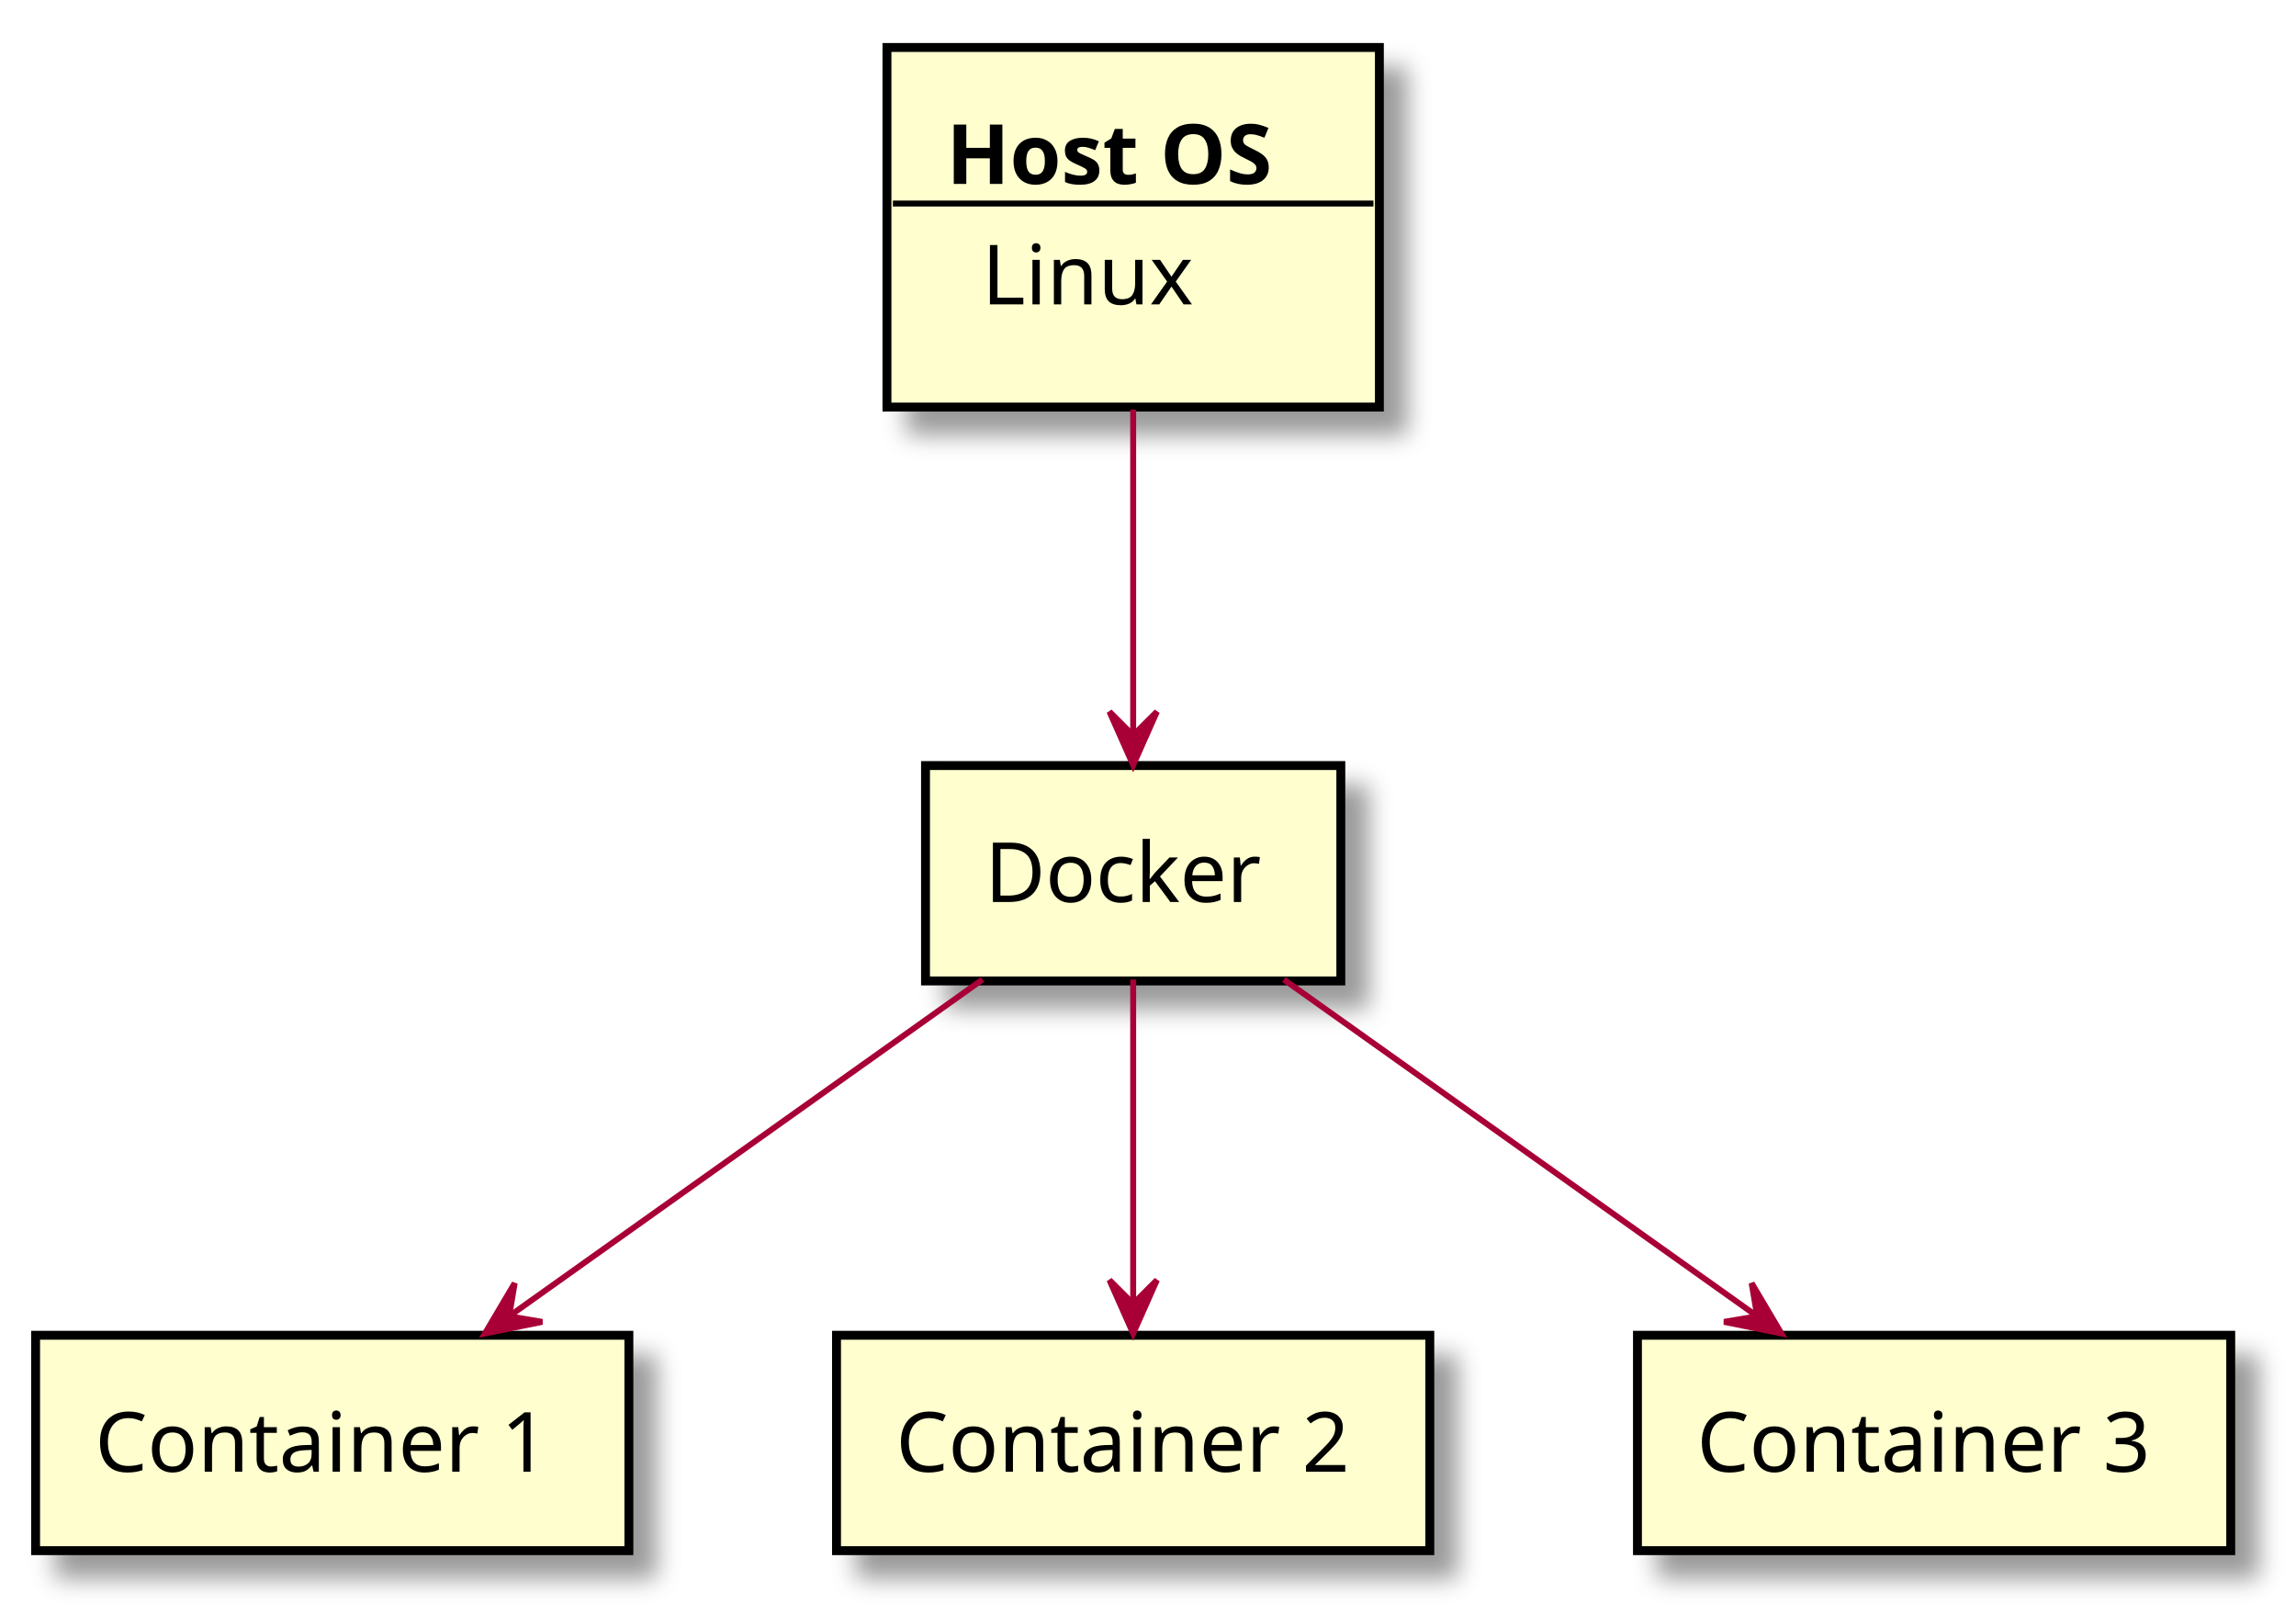
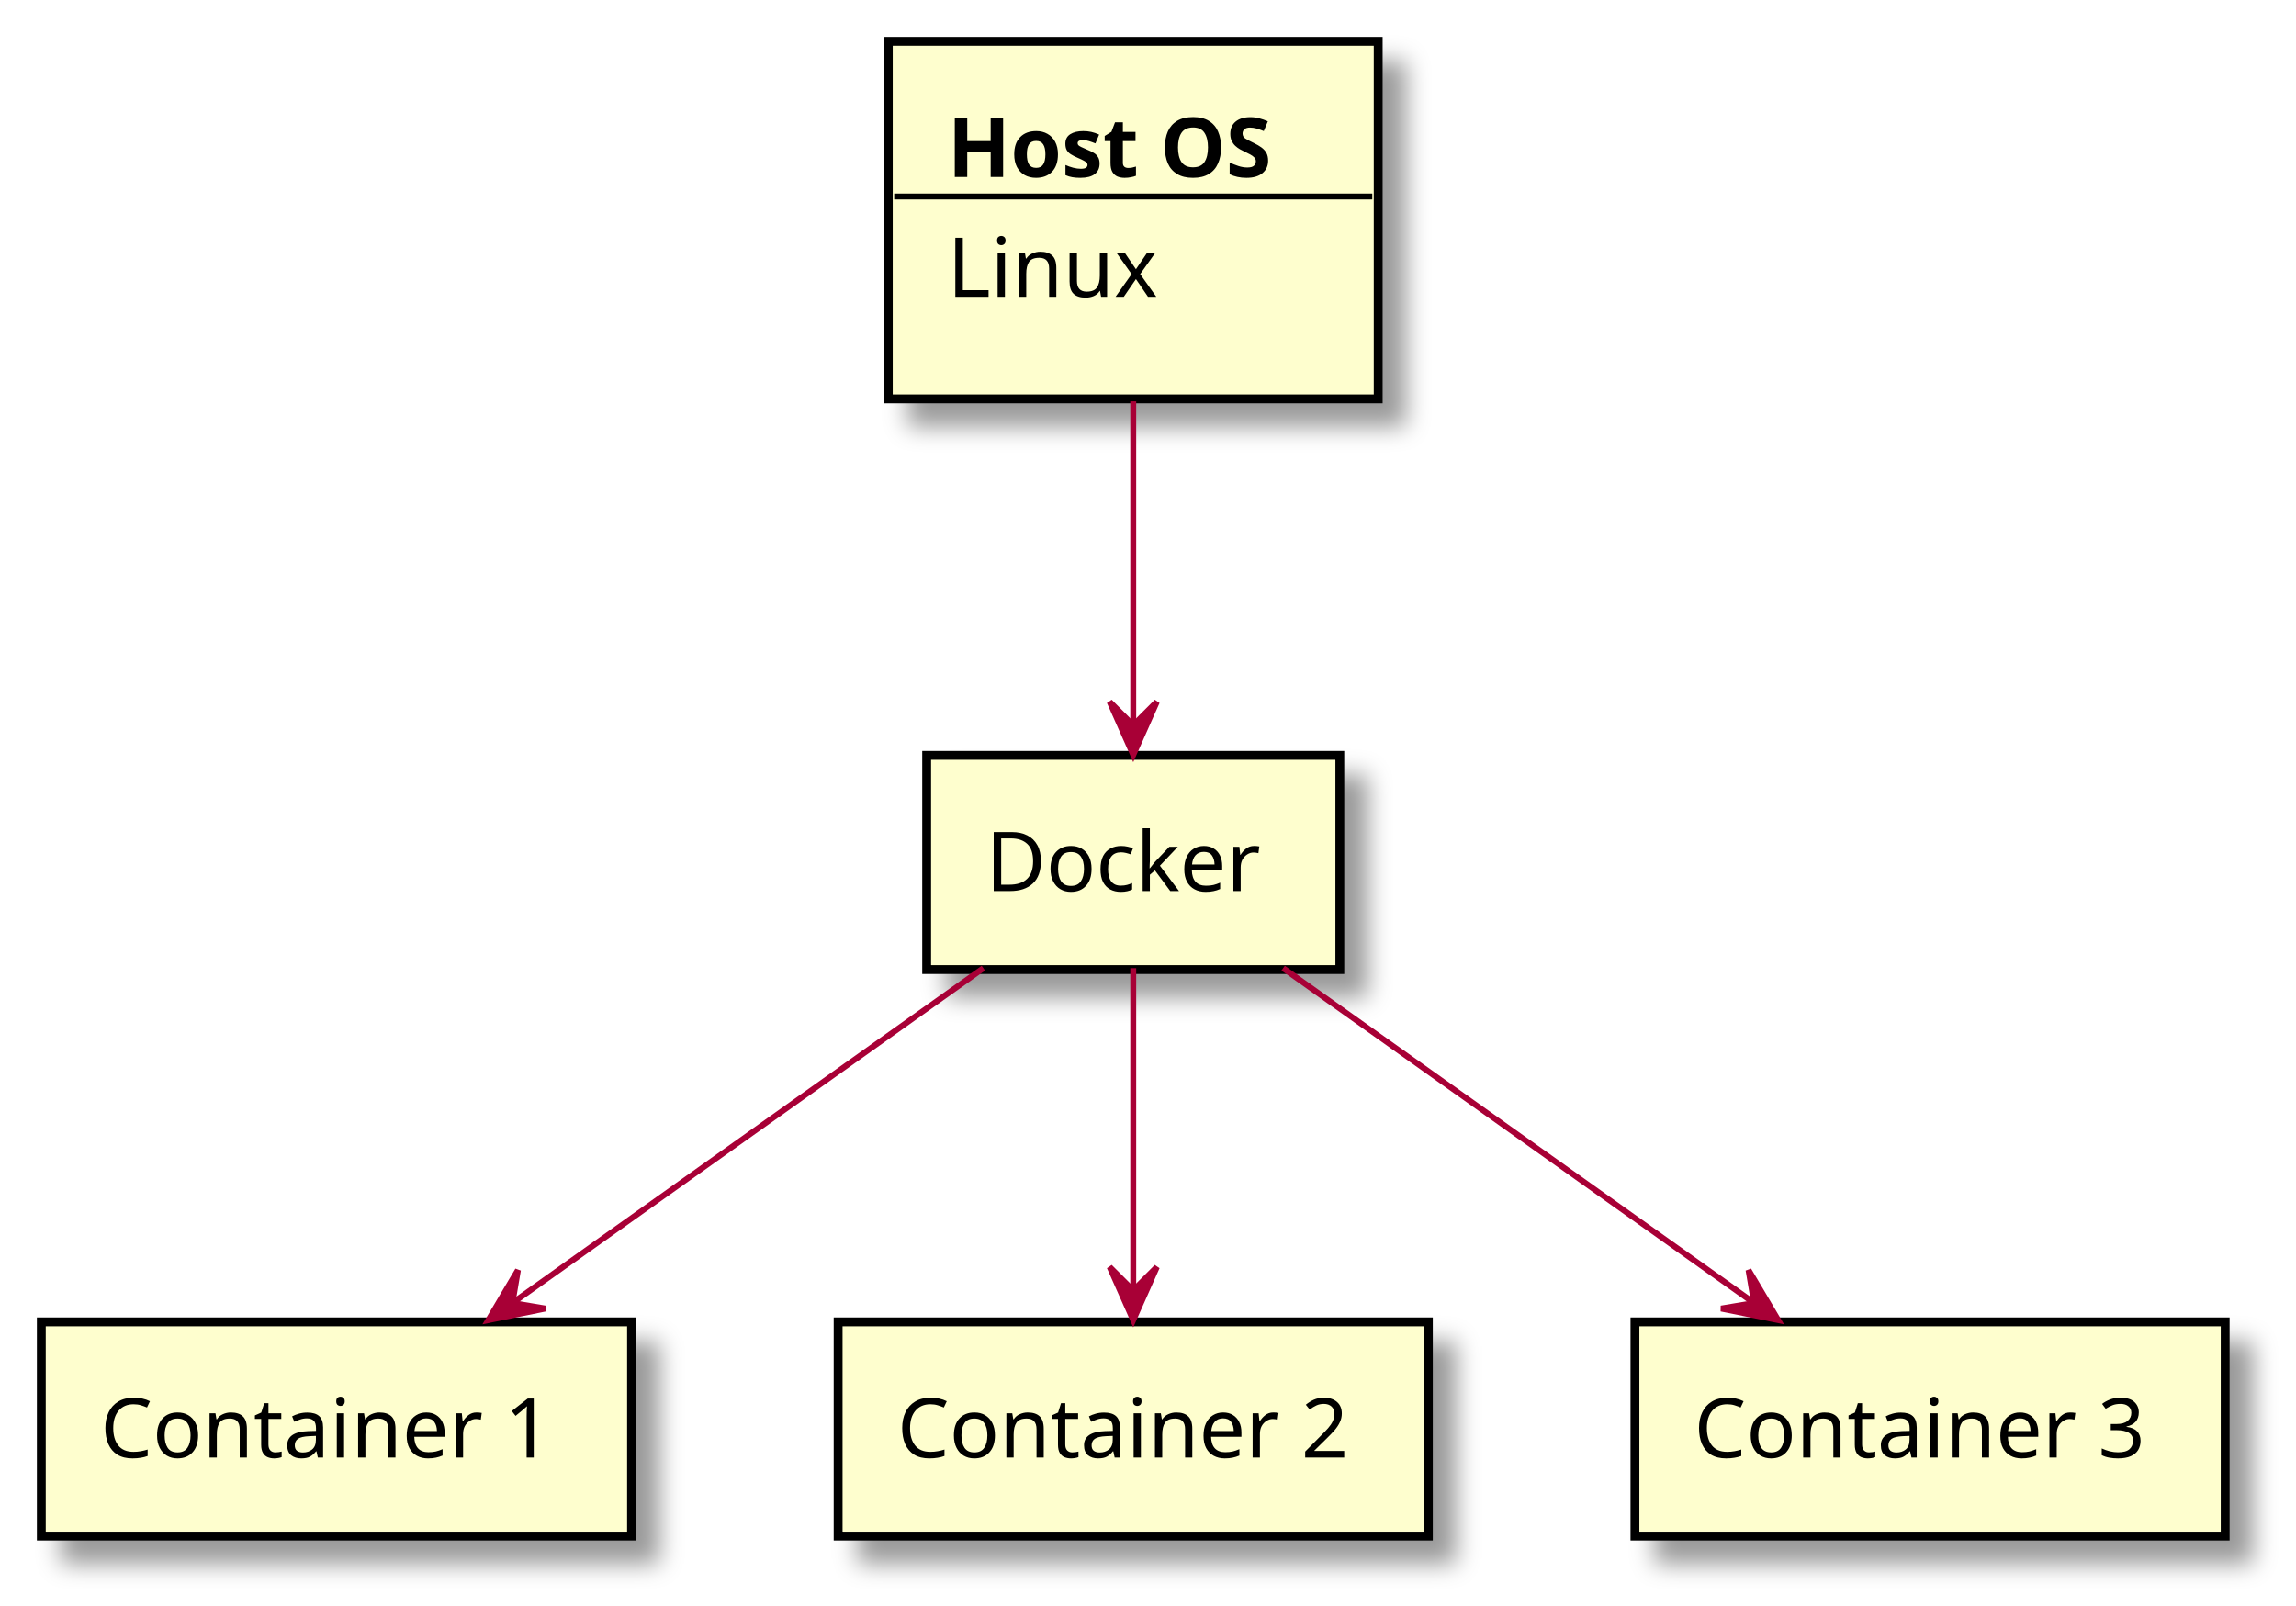
- <svg xmlns="http://www.w3.org/2000/svg" contentScriptType="application/ecmascript" contentStyleType="text/css" height="272px" preserveAspectRatio="none" style="width:387px;height:272px;" version="1.1" viewBox="0 0 387 272" width="387px" zoomAndPan="magnify">
+ <svg xmlns="http://www.w3.org/2000/svg" contentScriptType="application/ecmascript" contentStyleType="text/css" height="272px" preserveAspectRatio="none" style="width:389px;height:272px;" version="1.1" viewBox="0 0 389 272" width="389px" zoomAndPan="magnify">
  <defs>
    <filter height="300%" id="f18br7oz66g0az" width="300%" x="-1" y="-1">
      <feGaussianBlur result="blurOut" stdDeviation="2.0" />
      <feColorMatrix in="blurOut" result="blurOut2" type="matrix" values="0 0 0 0 0 0 0 0 0 0 0 0 0 0 0 0 0 0 .4 0" />
      <feOffset dx="4.0" dy="4.0" in="blurOut2" result="blurOut3" />
      <feBlend in="SourceGraphic" in2="blurOut3" mode="normal" />
    </filter>
  </defs>
  <g>
-     <rect fill="#FEFECE" filter="url(#f18br7oz66g0az)" height="60.594" style="stroke: #000000; stroke-width: 1.5;" width="83" x="149.5" y="8" />
-     <text fill="#000000" font-family="sans-serif" font-size="14" font-weight="bold" lengthAdjust="spacingAndGlyphs" textLength="63" x="159.5" y="30.995">
-       Host OS
-     </text>
-     <line style="stroke: #000000; stroke-width: 1.0;" x1="150.5" x2="231.5" y1="34.297" y2="34.297" />
-     <text fill="#000000" font-family="sans-serif" font-size="14" lengthAdjust="spacingAndGlyphs" textLength="35" x="165.5" y="51.292">
-       Linux
-     </text>
-     <rect fill="#FEFECE" filter="url(#f18br7oz66g0az)" height="36.297" style="stroke: #000000; stroke-width: 1.5;" width="70" x="156" y="129" />
-     <text fill="#000000" font-family="sans-serif" font-size="14" lengthAdjust="spacingAndGlyphs" textLength="50" x="166" y="151.995">
-       Docker
-     </text>
-     <rect fill="#FEFECE" filter="url(#f18br7oz66g0az)" height="36.297" style="stroke: #000000; stroke-width: 1.5;" width="100" x="6" y="225" />
-     <text fill="#000000" font-family="sans-serif" font-size="14" lengthAdjust="spacingAndGlyphs" textLength="80" x="16" y="247.995">
-       Container 1
-     </text>
-     <rect fill="#FEFECE" filter="url(#f18br7oz66g0az)" height="36.297" style="stroke: #000000; stroke-width: 1.5;" width="100" x="141" y="225" />
-     <text fill="#000000" font-family="sans-serif" font-size="14" lengthAdjust="spacingAndGlyphs" textLength="80" x="151" y="247.995">
-       Container 2
-     </text>
-     <rect fill="#FEFECE" filter="url(#f18br7oz66g0az)" height="36.297" style="stroke: #000000; stroke-width: 1.5;" width="100" x="276" y="225" />
-     <text fill="#000000" font-family="sans-serif" font-size="14" lengthAdjust="spacingAndGlyphs" textLength="80" x="286" y="247.995">
-       Container 3
-     </text>
-     <path d="M191,69.012 C191,86.356 191,107.733 191,123.717 " fill="none" id="host-&gt;docker" style="stroke: #A80036; stroke-width: 1.0;" />
-     <polygon fill="#A80036" points="191,128.918,195,119.918,191,123.918,187,119.918,191,128.918" style="stroke: #A80036; stroke-width: 1.0;" />
-     <path d="M165.607,165.057 C143.03,181.112 109.987,204.609 86.089,221.603 " fill="none" id="docker-&gt;container1" style="stroke: #A80036; stroke-width: 1.0;" />
-     <polygon fill="#A80036" points="81.738,224.698,91.39,222.742,85.812,221.8,86.754,216.222,81.738,224.698" style="stroke: #A80036; stroke-width: 1.0;" />
-     <path d="M191,165.057 C191,180.513 191,202.865 191,219.673 " fill="none" id="docker-&gt;container2" style="stroke: #A80036; stroke-width: 1.0;" />
-     <polygon fill="#A80036" points="191,224.698,195,215.698,191,219.698,187,215.698,191,224.698" style="stroke: #A80036; stroke-width: 1.0;" />
-     <path d="M216.393,165.057 C238.97,181.112 272.013,204.609 295.911,221.603 " fill="none" id="docker-&gt;container3" style="stroke: #A80036; stroke-width: 1.0;" />
-     <polygon fill="#A80036" points="300.262,224.698,295.246,216.222,296.188,221.8,290.61,222.742,300.262,224.698" style="stroke: #A80036; stroke-width: 1.0;" />
+     <rect fill="#FEFECE" filter="url(#f18br7oz66g0az)" height="60.594" style="stroke:#000000;stroke-width:1.5;" width="83" x="150.5" y="7" />
+     <text fill="#000000" font-family="sans-serif" font-size="14" font-weight="bold" lengthAdjust="spacing" textLength="63" x="160.5" y="29.995">Host OS</text>
+     <line style="stroke:#000000;stroke-width:1.0;" x1="151.5" x2="232.5" y1="33.297" y2="33.297" />
+     <text fill="#000000" font-family="sans-serif" font-size="14" lengthAdjust="spacing" textLength="35" x="160.5" y="50.292">Linux</text>
+     <rect fill="#FEFECE" filter="url(#f18br7oz66g0az)" height="36.297" style="stroke:#000000;stroke-width:1.5;" width="70" x="157" y="128" />
+     <text fill="#000000" font-family="sans-serif" font-size="14" lengthAdjust="spacing" textLength="50" x="167" y="150.995">Docker</text>
+     <rect fill="#FEFECE" filter="url(#f18br7oz66g0az)" height="36.297" style="stroke:#000000;stroke-width:1.5;" width="100" x="7" y="224" />
+     <text fill="#000000" font-family="sans-serif" font-size="14" lengthAdjust="spacing" textLength="80" x="17" y="246.995">Container 1</text>
+     <rect fill="#FEFECE" filter="url(#f18br7oz66g0az)" height="36.297" style="stroke:#000000;stroke-width:1.5;" width="100" x="142" y="224" />
+     <text fill="#000000" font-family="sans-serif" font-size="14" lengthAdjust="spacing" textLength="80" x="152" y="246.995">Container 2</text>
+     <rect fill="#FEFECE" filter="url(#f18br7oz66g0az)" height="36.297" style="stroke:#000000;stroke-width:1.5;" width="100" x="277" y="224" />
+     <text fill="#000000" font-family="sans-serif" font-size="14" lengthAdjust="spacing" textLength="80" x="287" y="246.995">Container 3</text>
+     <path d="M192,68.012 C192,85.356 192,106.733 192,122.717 " fill="none" id="host-to-docker" style="stroke:#A80036;stroke-width:1.0;" />
+     <polygon fill="#A80036" points="192,127.918,196,118.918,192,122.918,188,118.918,192,127.918" style="stroke:#A80036;stroke-width:1.0;" />
+     <path d="M166.607,164.057 C144.03,180.112 110.987,203.609 87.089,220.603 " fill="none" id="docker-to-container1" style="stroke:#A80036;stroke-width:1.0;" />
+     <polygon fill="#A80036" points="82.738,223.698,92.39,221.742,86.812,220.8,87.754,215.222,82.738,223.698" style="stroke:#A80036;stroke-width:1.0;" />
+     <path d="M192,164.057 C192,179.513 192,201.865 192,218.673 " fill="none" id="docker-to-container2" style="stroke:#A80036;stroke-width:1.0;" />
+     <polygon fill="#A80036" points="192,223.698,196,214.698,192,218.698,188,214.698,192,223.698" style="stroke:#A80036;stroke-width:1.0;" />
+     <path d="M217.393,164.057 C239.97,180.112 273.013,203.609 296.911,220.603 " fill="none" id="docker-to-container3" style="stroke:#A80036;stroke-width:1.0;" />
+     <polygon fill="#A80036" points="301.262,223.698,296.246,215.222,297.188,220.8,291.61,221.742,301.262,223.698" style="stroke:#A80036;stroke-width:1.0;" />
  </g>
</svg>
